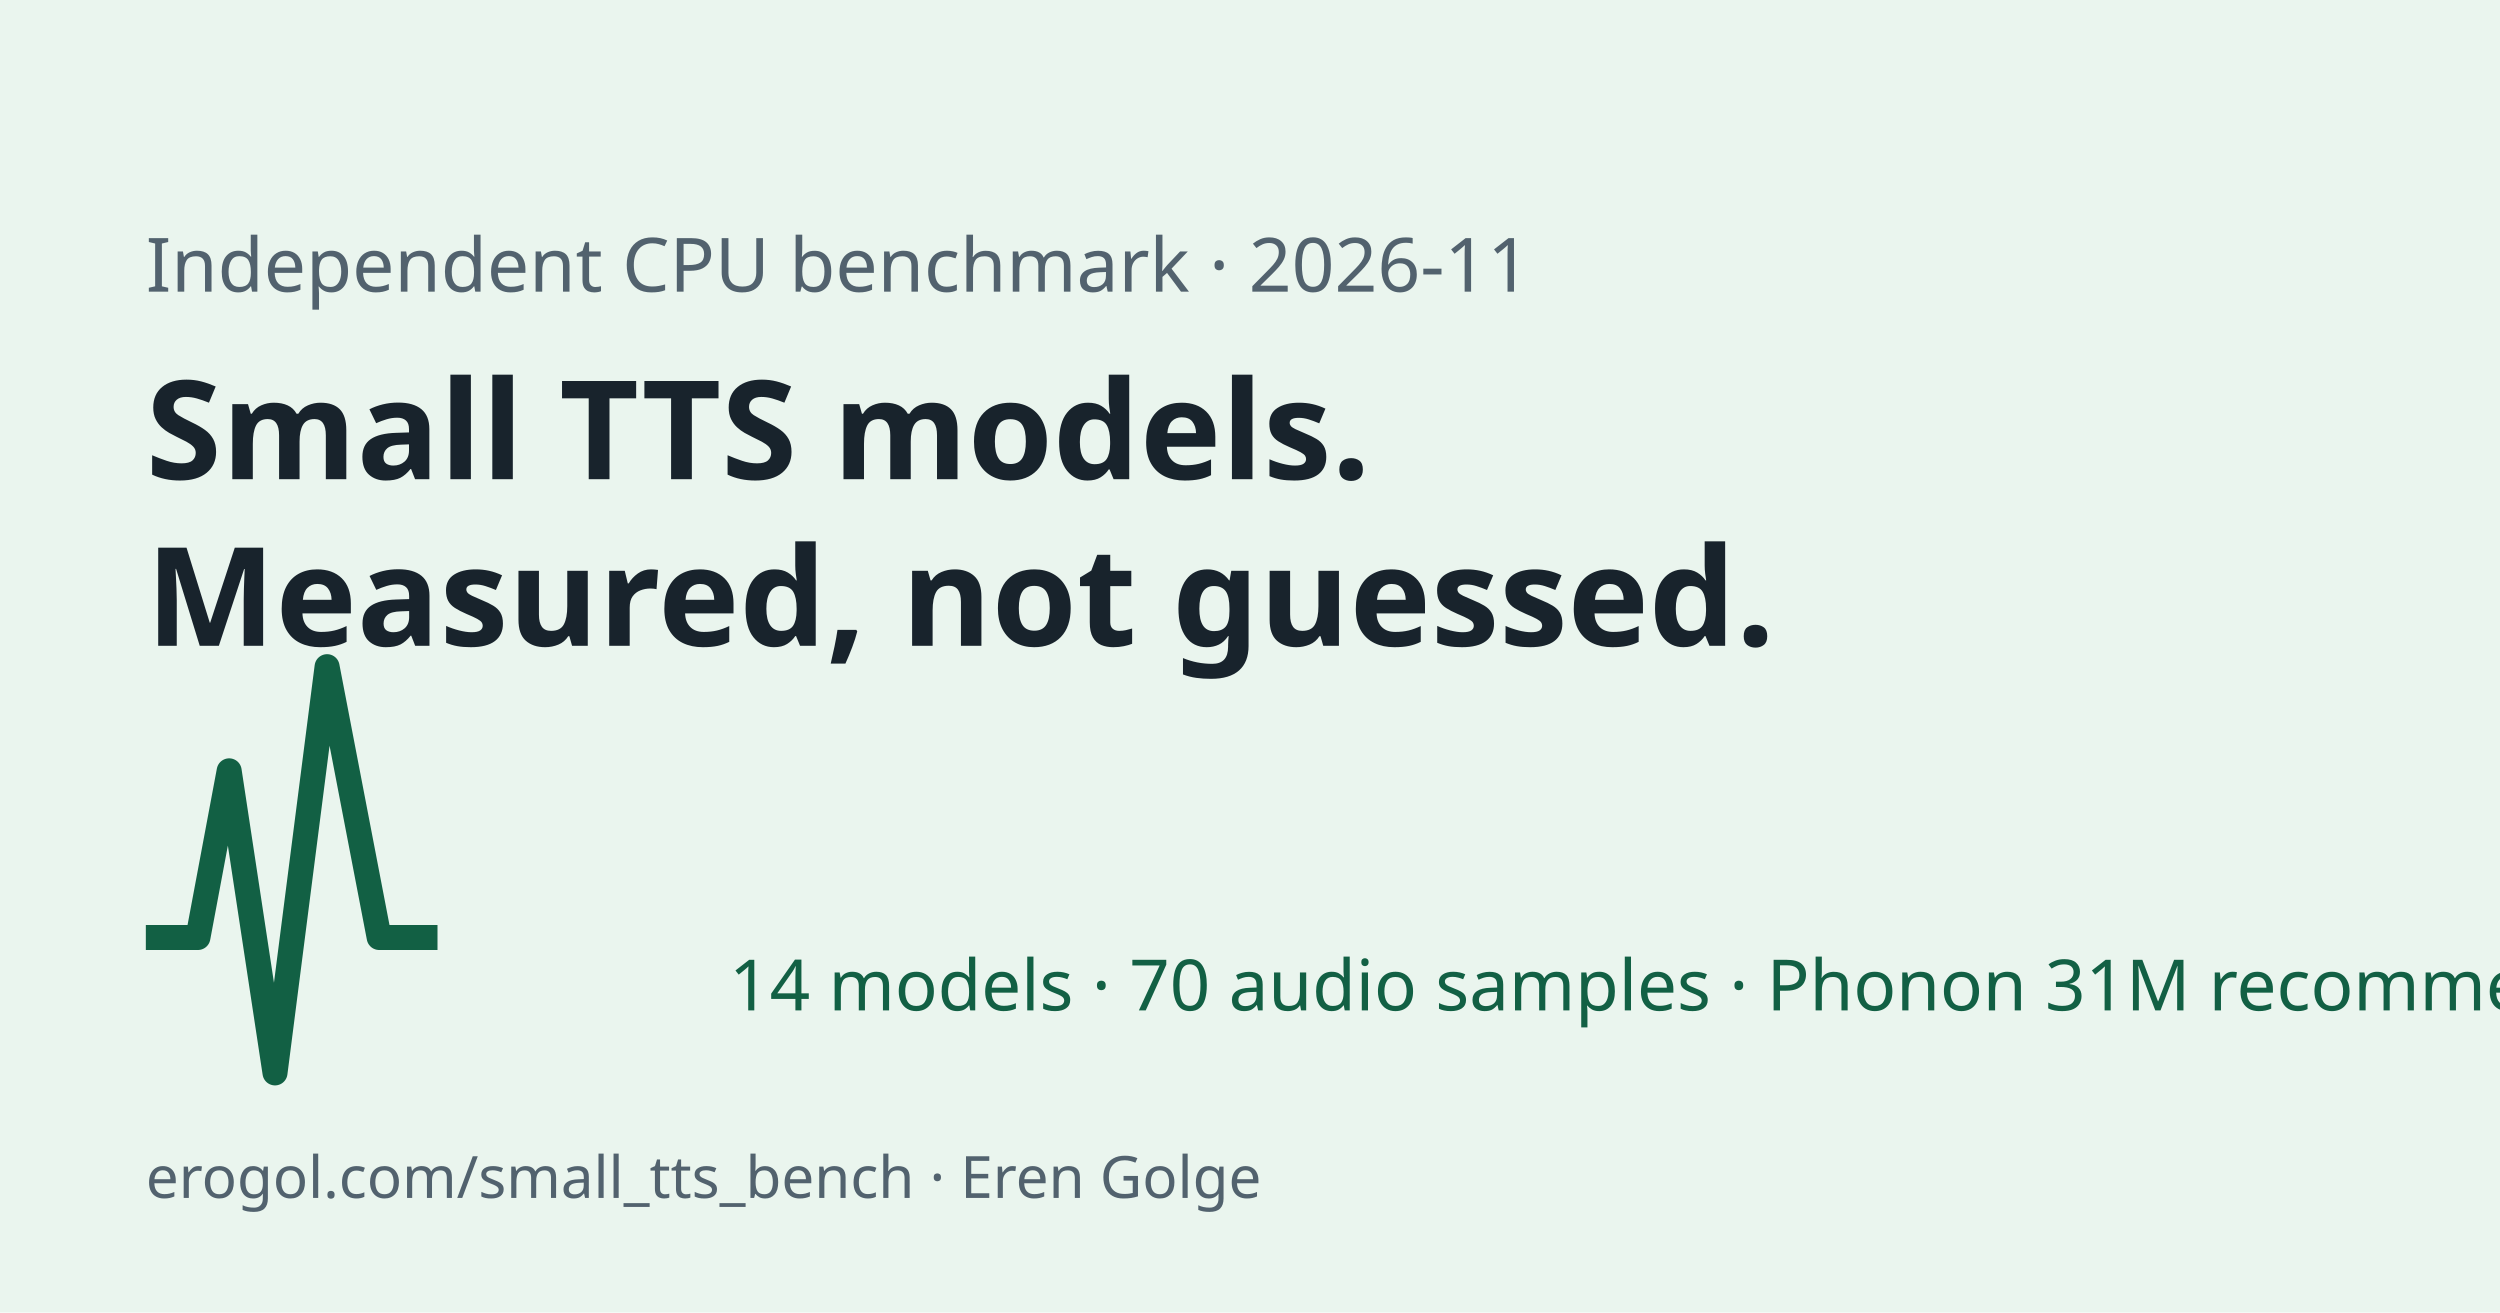
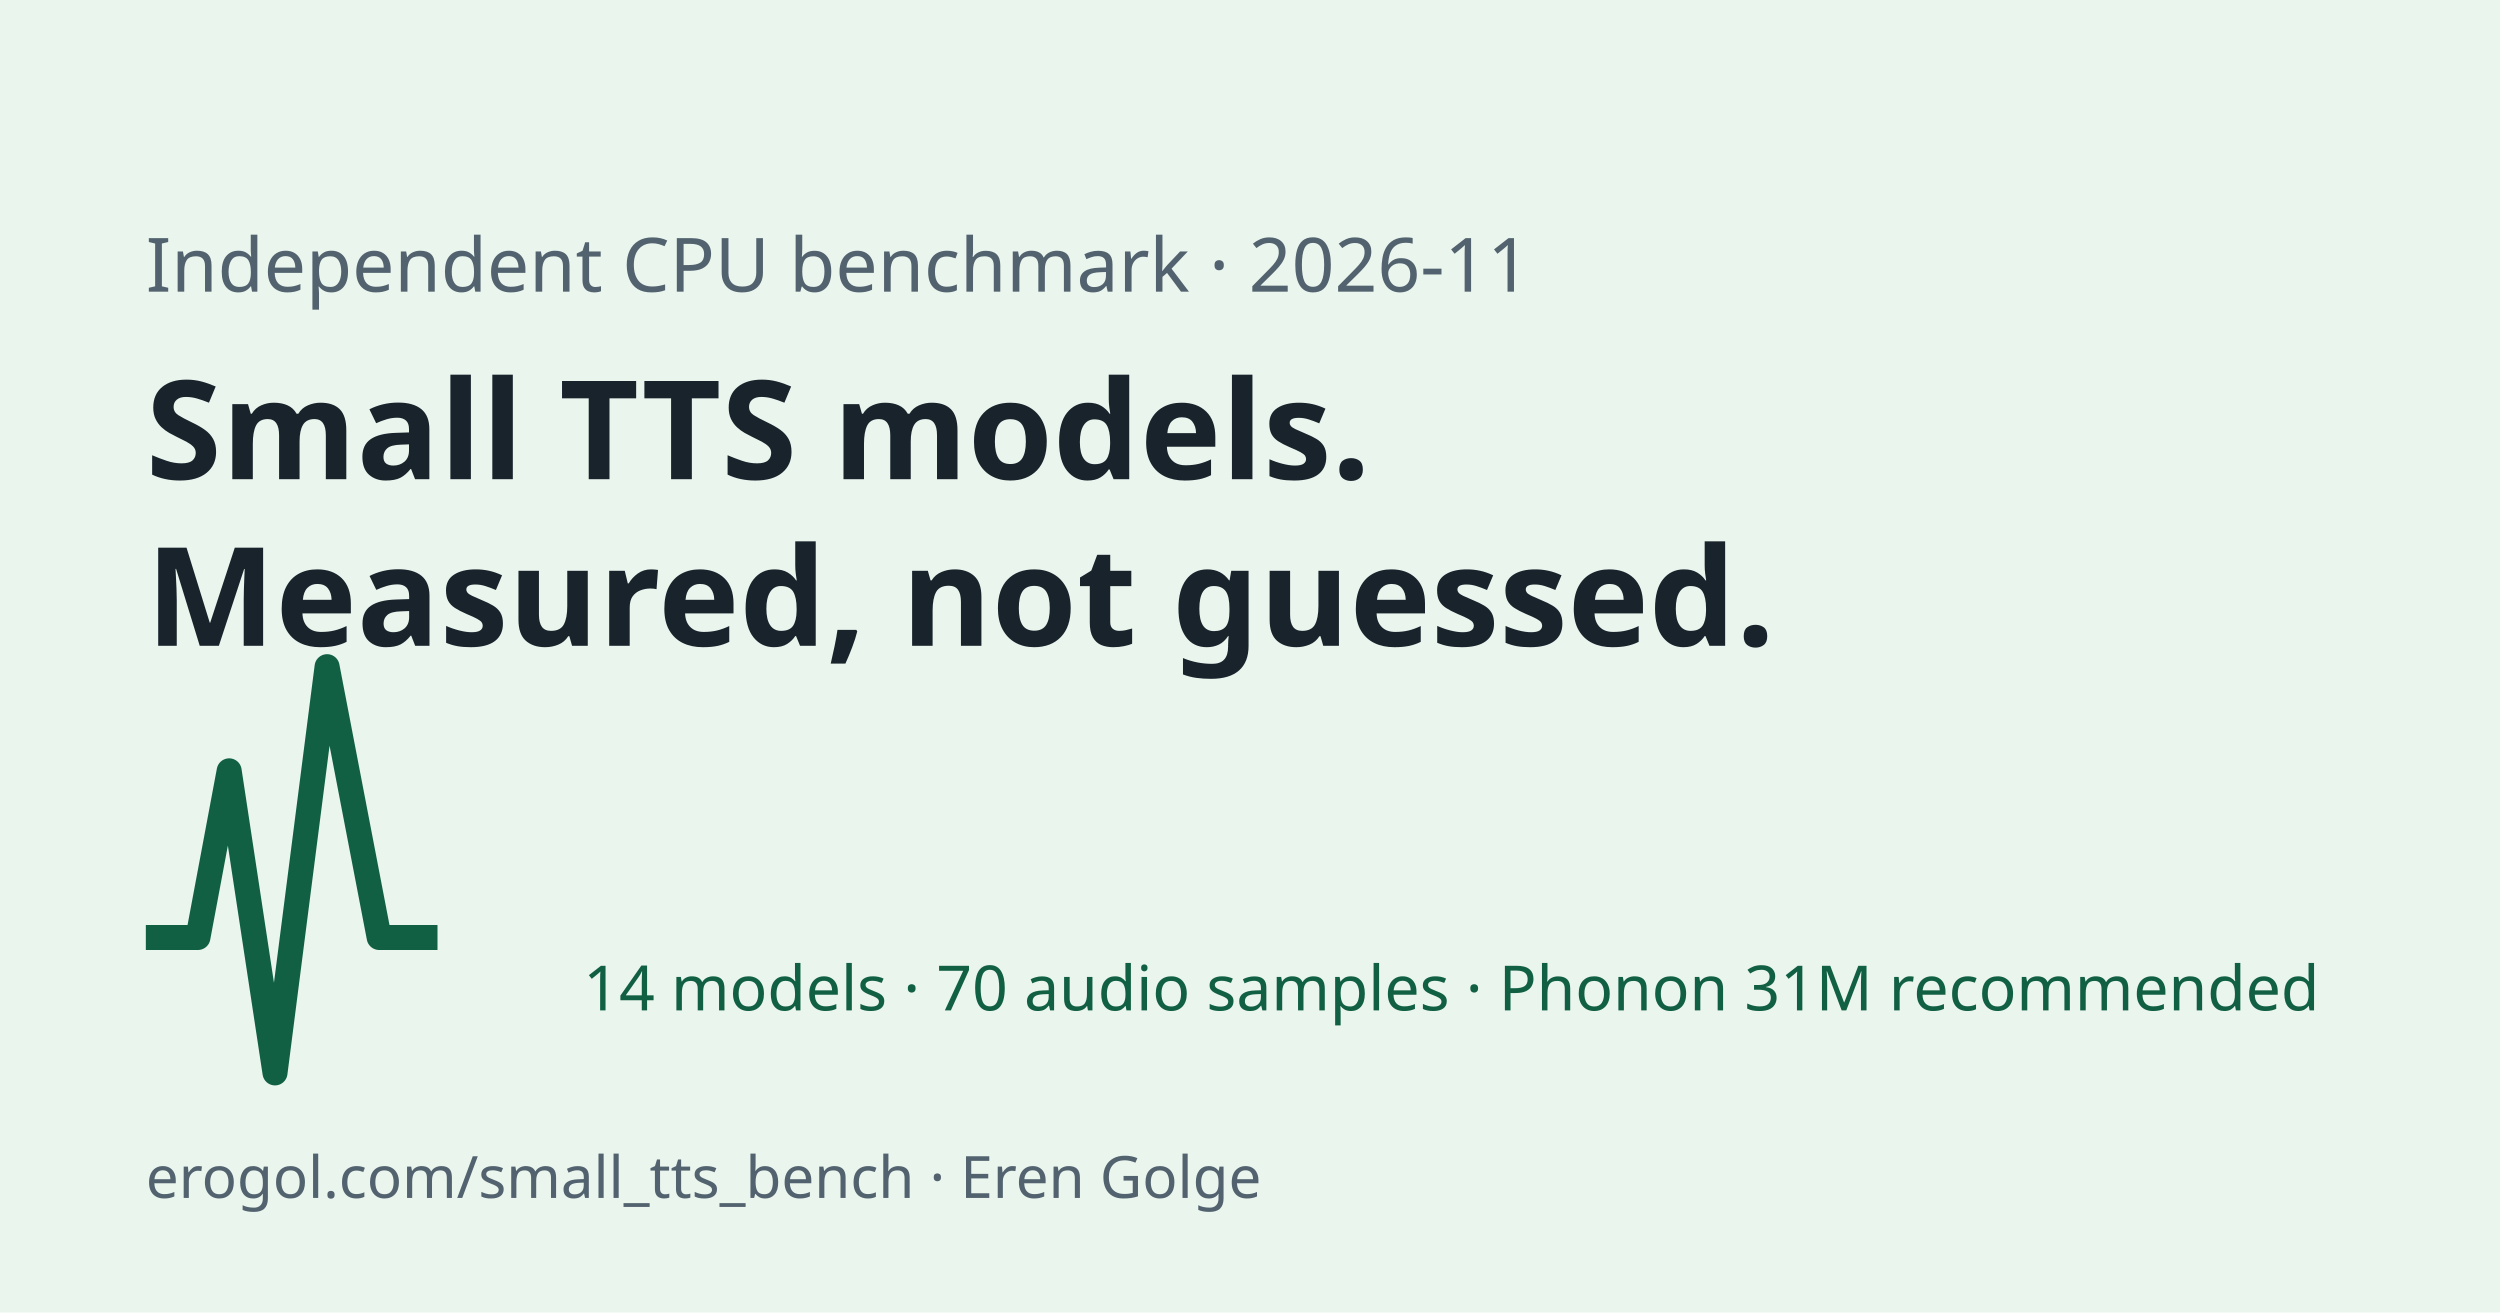
<svg xmlns="http://www.w3.org/2000/svg" width="1200" height="630" viewBox="0 0 1200 630">
  <rect width="1200" height="630" fill="#eaf5ee" />
  <path d="M70 450h25l15-80 22 145 25-195 25 130h28" fill="none" stroke="#126044" stroke-width="12" stroke-linejoin="round" />
  <text x="70" y="140" font-family="system-ui,sans-serif" font-size="36" fill="#52626e">Independent CPU benchmark · 2026-11</text>
  <text x="70" y="230" font-family="system-ui,sans-serif" font-size="66" font-weight="700" fill="#18232c">Small TTS models.</text>
  <text x="70" y="310" font-family="system-ui,sans-serif" font-size="66" font-weight="700" fill="#18232c">Measured, not guessed.</text>
-   <text x="350" y="485" font-family="system-ui,sans-serif" font-size="34" fill="#126044">14 models · 70 audio samples · Phonon 31M recommended</text>
+   <text x="280" y="485" font-family="system-ui,sans-serif" font-size="30" fill="#126044">14 models · 70 audio samples · Phonon 31M recommended</text>
  <text x="70" y="575" font-family="system-ui,sans-serif" font-size="28" fill="#52626e">erogol.com/small_tts_bench · Eren Golge</text>
</svg>
